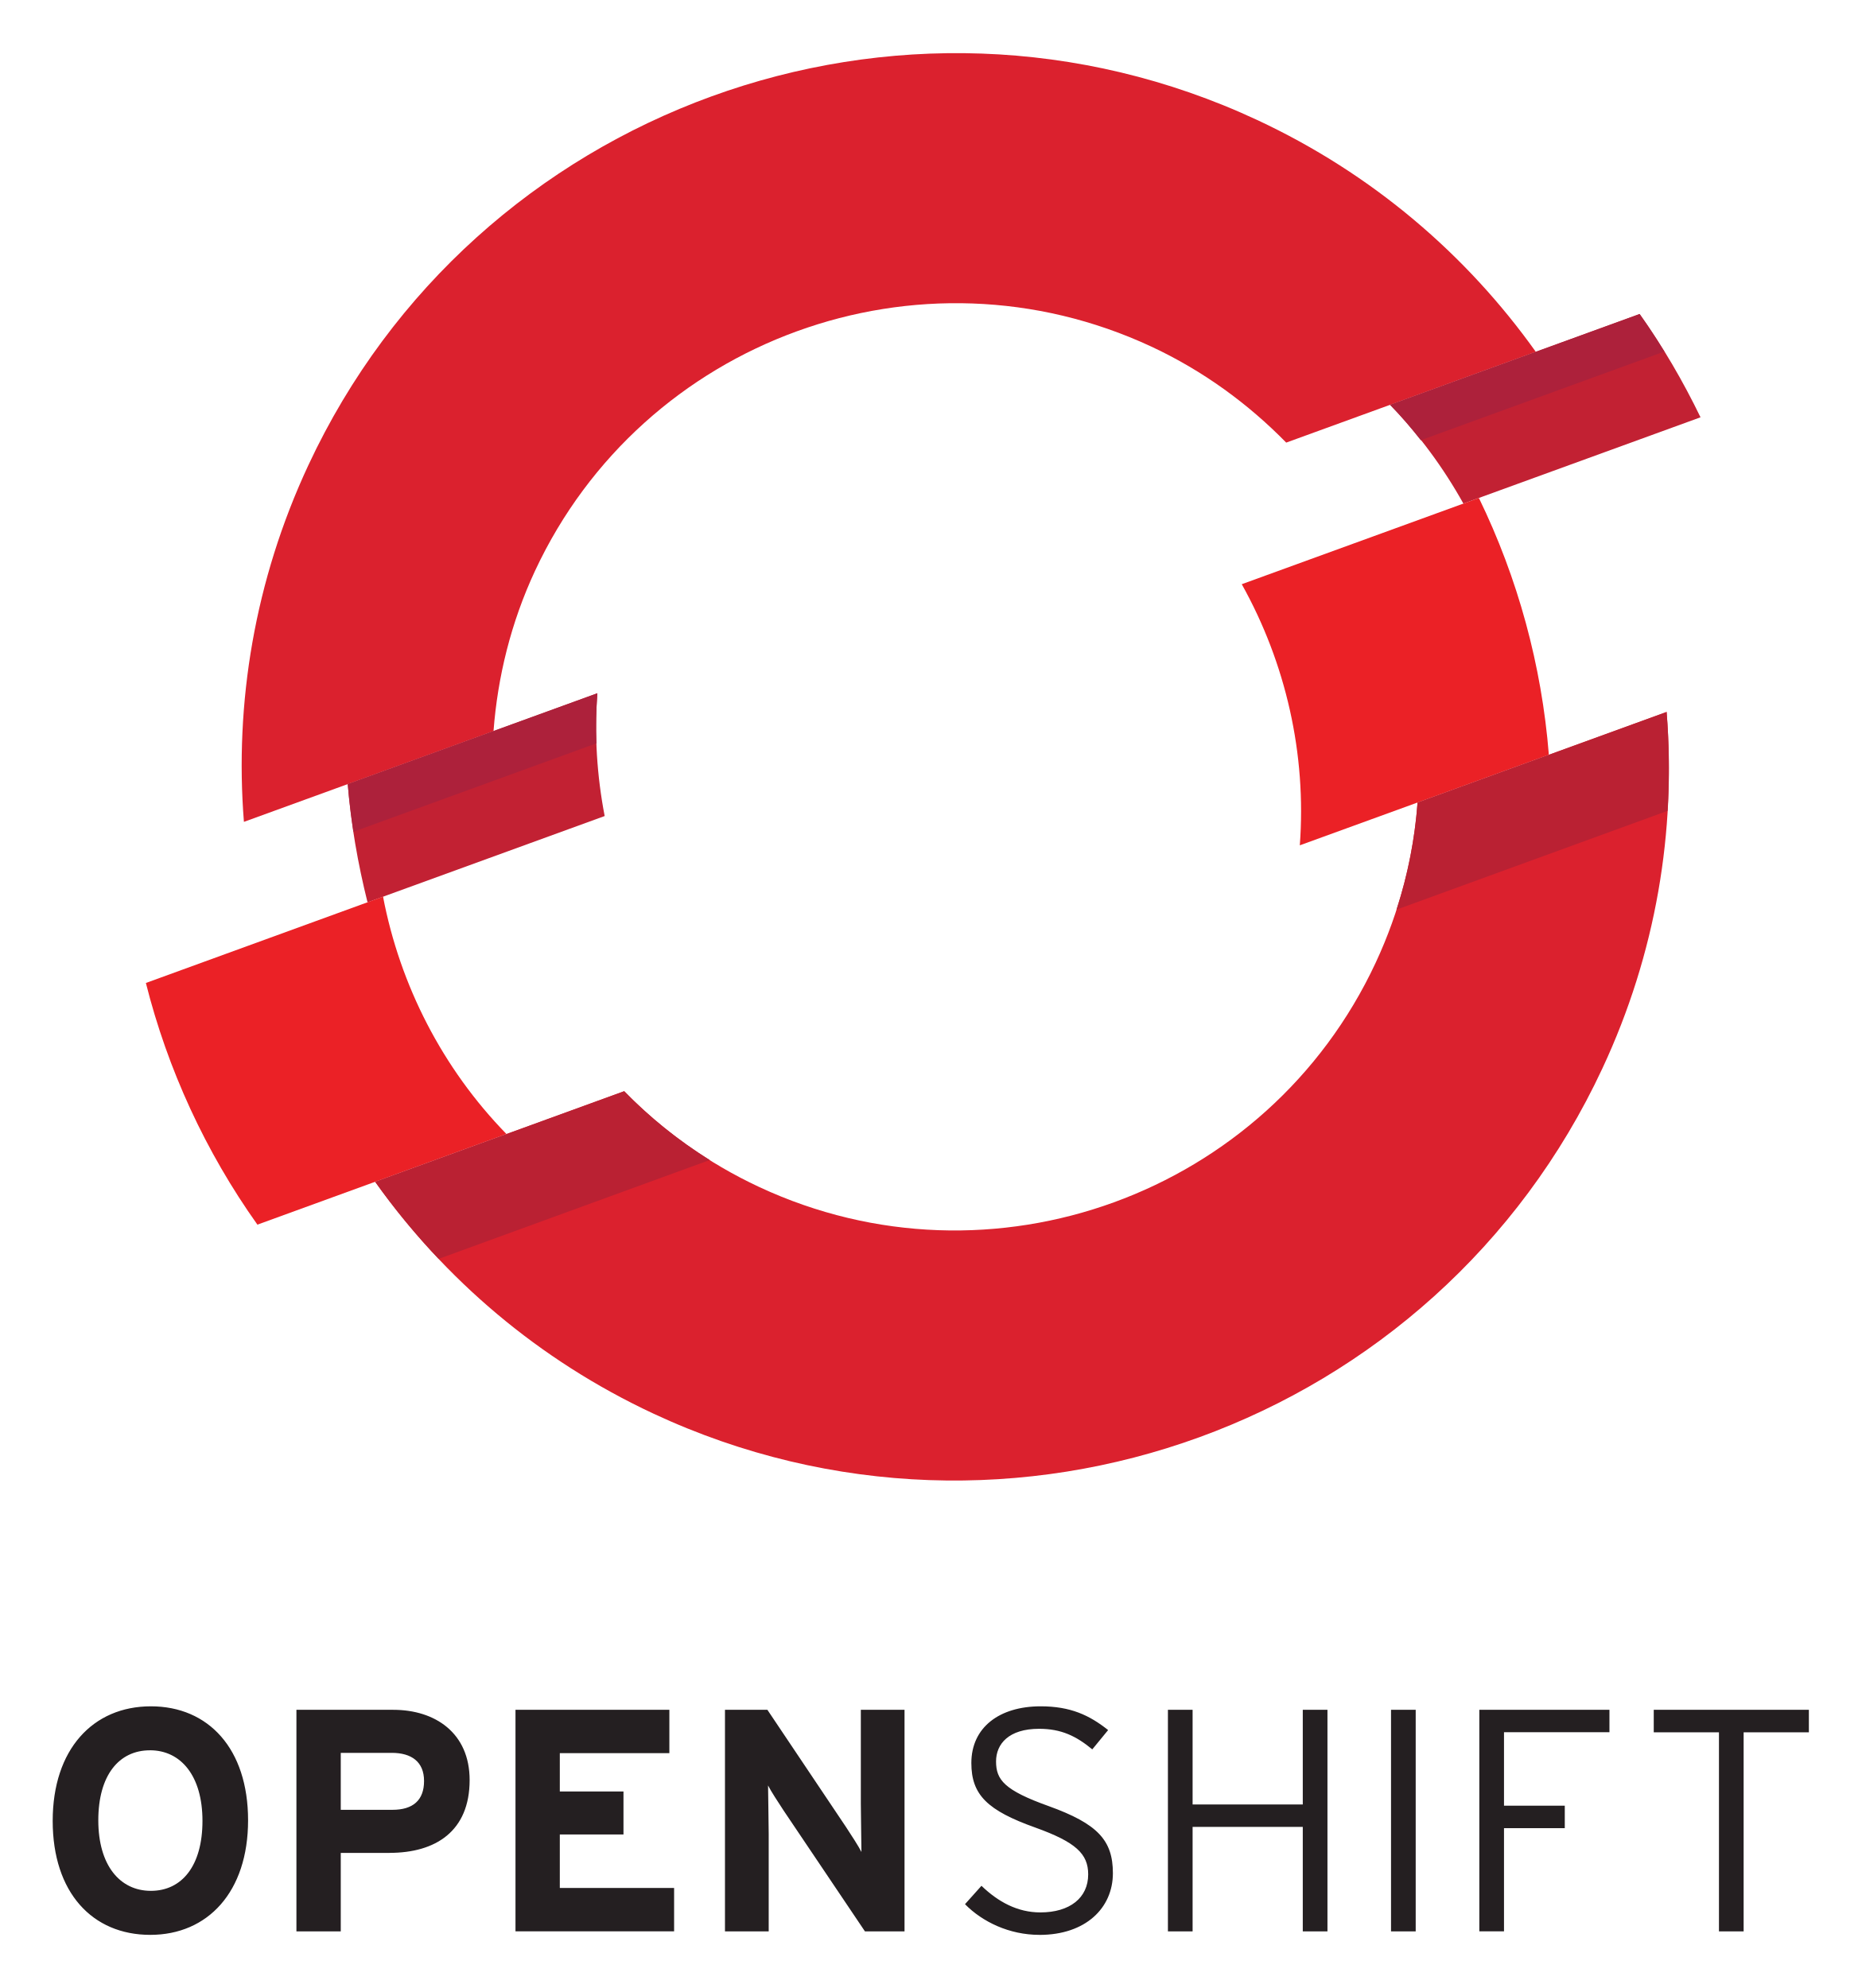
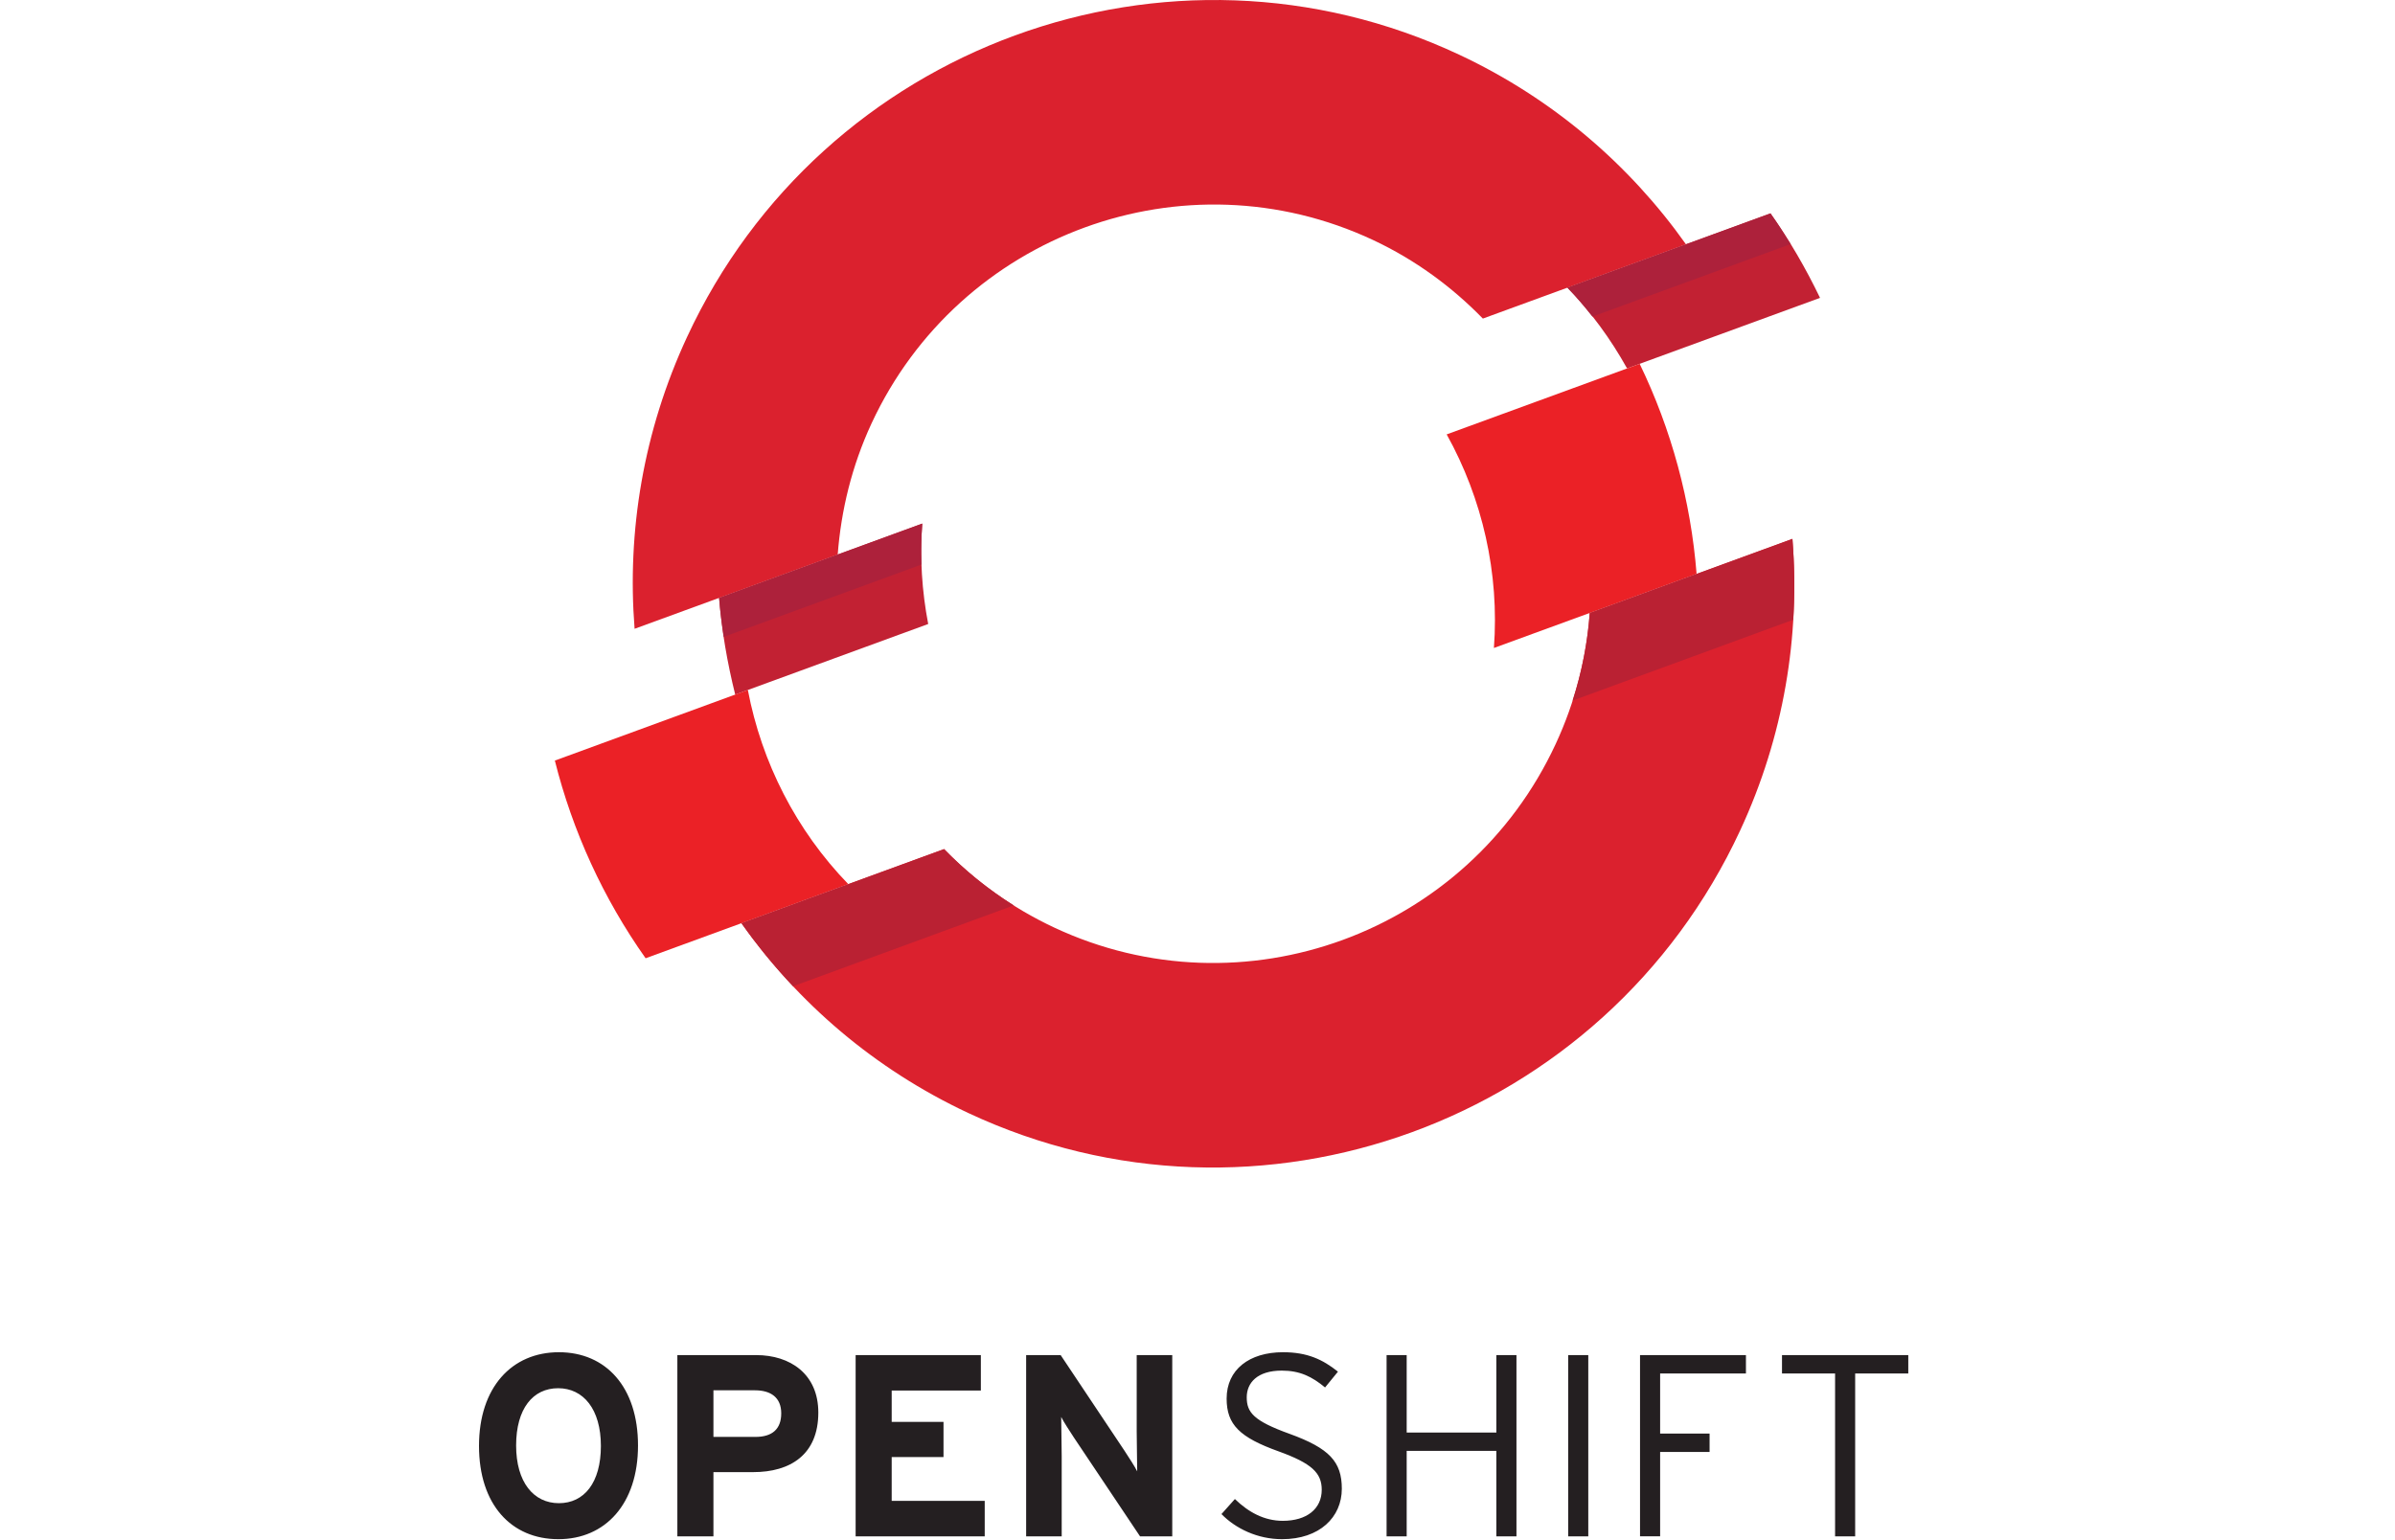
- <svg xmlns="http://www.w3.org/2000/svg" version="1.1" width="719" height="768" viewBox="-1.734 -1.734 61.263 65.408" id="svg45453">
-   <defs id="defs45455" />
-   <path d="m 54.228,11.987 c -0.573,-1.183 -1.235,-2.324 -2.004,-3.4 l -8.213,2.989 c 0.955,0.978 1.758,2.076 2.414,3.251 l 7.803,-2.84 z m -36.303,9.083 -8.215,2.989 c 0.105,1.317 0.333,2.619 0.651,3.894 l 7.804,-2.841 c -0.254,-1.32 -0.344,-2.68 -0.24,-4.041" id="path44560" style="fill:#c22133;fill-opacity:1;fill-rule:nonzero;stroke:none" />
-   <path d="m 36.156,9.66 c 1.709,0.798 3.189,1.885 4.438,3.16 l 8.213,-2.989 c -2.275,-3.192 -5.374,-5.86 -9.17,-7.631 -11.741,-5.475 -25.749,-0.378 -31.223,11.363 -1.772,3.799 -2.431,7.834 -2.121,11.741 l 8.214,-2.989 c 0.136,-1.78 0.57,-3.564 1.366,-5.274 C 19.43,9.414 28.529,6.104 36.156,9.66" id="path44564" style="fill:#db212e;fill-opacity:1;fill-rule:nonzero;stroke:none" />
-   <path d="m 44.916,24.668 c -0.131,1.779 -0.58,3.562 -1.379,5.274 -3.556,7.629 -12.656,10.939 -20.282,7.383 -1.711,-0.799 -3.203,-1.877 -4.446,-3.155 l -8.196,2.982 c 2.27,3.192 5.365,5.861 9.164,7.634 11.741,5.474 25.746,0.376 31.221,-11.365 1.774,-3.796 2.428,-7.831 2.115,-11.735 l -8.196,2.982 z" id="path44572" style="fill:#db212e;fill-opacity:1;fill-rule:nonzero;stroke:none" />
-   <path d="m 46.935,14.641 -7.804,2.84 c 1.45,2.598 2.135,5.588 1.91,8.595 l 8.196,-2.981 c -0.235,-2.941 -1.019,-5.812 -2.303,-8.454 m -36.063,13.124 -7.804,2.842 c 0.716,2.845 1.96,5.549 3.67,7.955 l 8.195,-2.984 c -2.104,-2.16 -3.502,-4.894 -4.061,-7.814" id="path44576" style="fill:#eb2126;fill-opacity:1;fill-rule:nonzero;stroke:none" />
-   <path d="m 53.038,9.823 c -0.259,-0.42 -0.527,-0.834 -0.814,-1.236 l -8.213,2.989 c 0.361,0.37 0.694,0.762 1.011,1.165 l 8.015,-2.918 z M 17.894,22.719 c -0.02,-0.547 -0.011,-1.097 0.031,-1.649 l -8.215,2.989 c 0.043,0.526 0.109,1.049 0.188,1.57 l 7.996,-2.91 z" id="path44584" style="fill:#ad213b;fill-opacity:1;fill-rule:nonzero;stroke:none" />
-   <path d="m 53.112,21.686 -8.196,2.982 c -0.086,1.18 -0.316,2.362 -0.693,3.525 l 8.921,-3.252 c 0.064,-1.09 0.054,-2.178 -0.033,-3.255 m -42.499,15.467 c 0.631,0.889 1.33,1.736 2.089,2.536 l 8.922,-3.254 c -1.042,-0.652 -1.985,-1.414 -2.816,-2.266 l -8.195,2.984 z" id="path44588" style="fill:#ba2133;fill-opacity:1;fill-rule:nonzero;stroke:none" />
-   <path d="m 52.689,54.532 0,0.74 2.146,0 0,6.554 0.812,0 0,-6.554 2.147,0 0,-0.74 -5.106,0 z m -4.928,0.739 0,2.417 2,0 0,0.74 -2,0 0,3.396 -0.812,0 0,-7.293 4.282,0 0,0.739 -3.47,0 z m -3.718,-0.739 0.812,0 0,7.294 -0.812,0 0,-7.294 z m -2.904,7.293 0,-3.439 -3.626,0 0,3.439 -0.812,0 0,-7.294 0.812,0 0,3.116 3.626,0 0,-3.116 0.812,0 0,7.294 -0.812,0 z m -8.667,0.115 c -0.99,0 -1.876,-0.427 -2.449,-1.01 l 0.542,-0.605 c 0.551,0.531 1.188,0.876 1.938,0.876 0.969,0 1.574,-0.48 1.574,-1.251 0,-0.677 -0.406,-1.062 -1.74,-1.542 -1.574,-0.562 -2.105,-1.073 -2.105,-2.125 0,-1.167 0.916,-1.866 2.281,-1.866 0.98,0 1.605,0.292 2.22,0.782 l -0.521,0.635 c -0.531,-0.438 -1.021,-0.677 -1.75,-0.677 -1.001,0 -1.417,0.5 -1.417,1.074 0,0.605 0.271,0.948 1.73,1.47 1.615,0.583 2.115,1.125 2.115,2.209 0,1.146 -0.896,2.031 -2.417,2.031 m -5.742,-0.115 -2.678,-3.98 c -0.177,-0.271 -0.417,-0.636 -0.511,-0.824 0,0.271 0.021,1.188 0.021,1.594 l 0,3.21 -1.439,0 0,-7.294 1.396,0 2.585,3.855 c 0.177,0.271 0.416,0.636 0.51,0.824 0,-0.271 -0.02,-1.188 -0.02,-1.595 l 0,-3.084 1.438,0 0,7.294 -1.302,0 z m -11.501,0 0,-7.294 5.064,0 0,1.427 -3.605,0 0,1.261 2.095,0 0,1.416 -2.095,0 0,1.761 3.761,0 0,1.427 -5.22,0 z m -4.145,-2.584 -1.605,0 0,2.584 -1.459,0 0,-7.294 3.189,0 c 1.375,0 2.511,0.761 2.511,2.312 0,1.689 -1.125,2.397 -2.636,2.397 m 0.074,-3.292 -1.679,0 0,1.875 1.699,0 c 0.677,0 1.042,-0.314 1.042,-0.949 0,-0.635 -0.417,-0.926 -1.062,-0.926 M 3.21,61.94 c -1.907,0 -3.21,-1.396 -3.21,-3.751 0,-2.355 1.324,-3.772 3.231,-3.772 1.896,0 3.199,1.397 3.199,3.752 0,2.355 -1.324,3.771 -3.22,3.771 m -0.01,-6.075 c -1.021,0 -1.699,0.824 -1.699,2.304 0,1.48 0.709,2.322 1.73,2.322 1.021,0 1.698,-0.823 1.698,-2.303 0,-1.48 -0.708,-2.324 -1.729,-2.324" id="path44622" style="fill:#241f21;fill-opacity:1;fill-rule:nonzero;stroke:none" />
+ <svg xmlns="http://www.w3.org/2000/svg" width="140" height="90" viewBox="0 0 140 90" fill="none">
+   <path d="M106.39 17.417C105.562 15.698 104.605 14.04 103.493 12.476L91.621 16.819C93.002 18.239 94.162 19.836 95.111 21.543L106.39 17.417V17.417ZM53.911 30.615L42.035 34.958C42.187 36.872 42.516 38.763 42.977 40.615L54.258 36.487C53.891 34.569 53.761 32.593 53.911 30.615Z" fill="#C22133" />
+   <path d="M80.266 14.036C82.736 15.195 84.876 16.775 86.681 18.628L98.553 14.285C95.264 9.646 90.784 5.77 85.296 3.197C68.323 -4.758 48.074 2.648 40.161 19.707C37.599 25.226 36.647 31.089 37.095 36.767L48.969 32.424C49.166 29.838 49.793 27.246 50.944 24.761C56.087 13.678 69.24 8.869 80.266 14.036Z" fill="#DB212E" />
+   <path d="M92.929 35.843C92.739 38.428 92.091 41.02 90.936 43.506C85.795 54.591 72.64 59.4 61.616 54.233C59.142 53.072 56.986 51.505 55.188 49.649L43.34 53.982C46.621 58.621 51.095 62.499 56.587 65.074C73.56 73.027 93.805 65.621 101.72 48.561C104.284 43.045 105.229 37.182 104.778 31.51L92.929 35.843V35.843Z" fill="#DB212E" />
+   <path d="M95.847 21.274L84.566 25.4C86.662 29.174 87.652 33.519 87.327 37.889L99.175 33.557C98.835 29.283 97.703 25.111 95.847 21.274V21.274ZM43.715 40.343L32.434 44.473C33.469 48.607 35.267 52.535 37.739 56.032L49.586 51.696C46.544 48.558 44.522 44.586 43.715 40.343Z" fill="#EB2126" />
+   <path d="M104.671 14.273C104.297 13.663 103.908 13.062 103.494 12.477L91.622 16.819C92.145 17.357 92.625 17.927 93.084 18.512L104.671 14.273ZM53.866 33.011C53.837 32.216 53.849 31.417 53.911 30.616L42.035 34.959C42.097 35.723 42.192 36.482 42.306 37.24L53.865 33.011H53.866Z" fill="#AD213B" />
+   <path d="M104.776 31.509L92.927 35.843C92.803 37.557 92.47 39.276 91.926 40.965L104.823 36.239C104.915 34.655 104.9 33.075 104.776 31.509ZM43.34 53.984C44.252 55.275 45.263 56.507 46.359 57.669L59.258 52.941C57.751 51.993 56.388 50.887 55.187 49.648L43.34 53.984Z" fill="#BA2133" />
+   <path d="M104.167 79.236V80.311H107.27V89.834H108.444V80.311H111.549V79.236H104.167ZM97.043 80.31V83.823H99.934V84.898H97.043V89.832H95.868V79.237H102.059V80.31H97.043ZM91.668 79.237H92.843V89.835H91.668V79.237ZM87.47 89.834V84.837H82.228V89.834H81.053V79.236H82.228V83.763H87.47V79.236H88.645V89.834H87.47ZM74.941 90C73.51 90 72.229 89.379 71.401 88.532L72.186 87.653C72.983 88.425 73.902 88.927 74.987 88.927C76.387 88.927 77.262 88.229 77.262 87.109C77.262 86.124 76.674 85.565 74.746 84.867C72.471 84.05 71.703 83.309 71.703 81.78C71.703 80.083 73.028 79.068 75.001 79.068C76.418 79.068 77.321 79.493 78.21 80.205L77.457 81.128C76.689 80.492 75.98 80.143 74.927 80.143C73.48 80.143 72.878 80.87 72.878 81.703C72.878 82.582 73.27 83.08 75.379 83.839C77.713 84.686 78.436 85.474 78.436 87.049C78.436 88.714 77.141 90 74.941 90V90ZM66.641 89.834L62.771 84.05C62.514 83.656 62.167 83.126 62.032 82.854C62.032 83.248 62.062 84.579 62.062 85.169V89.834H59.983V79.236H62.001L65.738 84.837C65.995 85.231 66.34 85.761 66.475 86.034C66.475 85.64 66.446 84.308 66.446 83.716V79.236H68.524V89.834H66.641H66.641ZM50.016 89.834V79.236H57.336V81.31H52.124V83.142H55.153V85.2H52.124V87.759H57.562V89.834H50.016V89.834ZM44.024 86.079H41.704V89.834H39.595V79.236H44.205C46.192 79.236 47.835 80.342 47.835 82.596C47.835 85.05 46.209 86.079 44.024 86.079ZM44.131 81.295H41.704V84.02H44.16C45.139 84.02 45.667 83.564 45.667 82.641C45.667 81.719 45.063 81.295 44.131 81.295ZM32.64 90C29.883 90 28 87.971 28 84.549C28 81.128 29.914 79.068 32.671 79.068C35.412 79.068 37.295 81.099 37.295 84.52C37.295 87.942 35.382 90 32.64 90V90ZM32.626 81.173C31.15 81.173 30.17 82.37 30.17 84.52C30.17 86.671 31.195 87.895 32.671 87.895C34.147 87.895 35.125 86.7 35.125 84.549C35.125 82.399 34.102 81.173 32.626 81.173" fill="#241F21" />
</svg>
